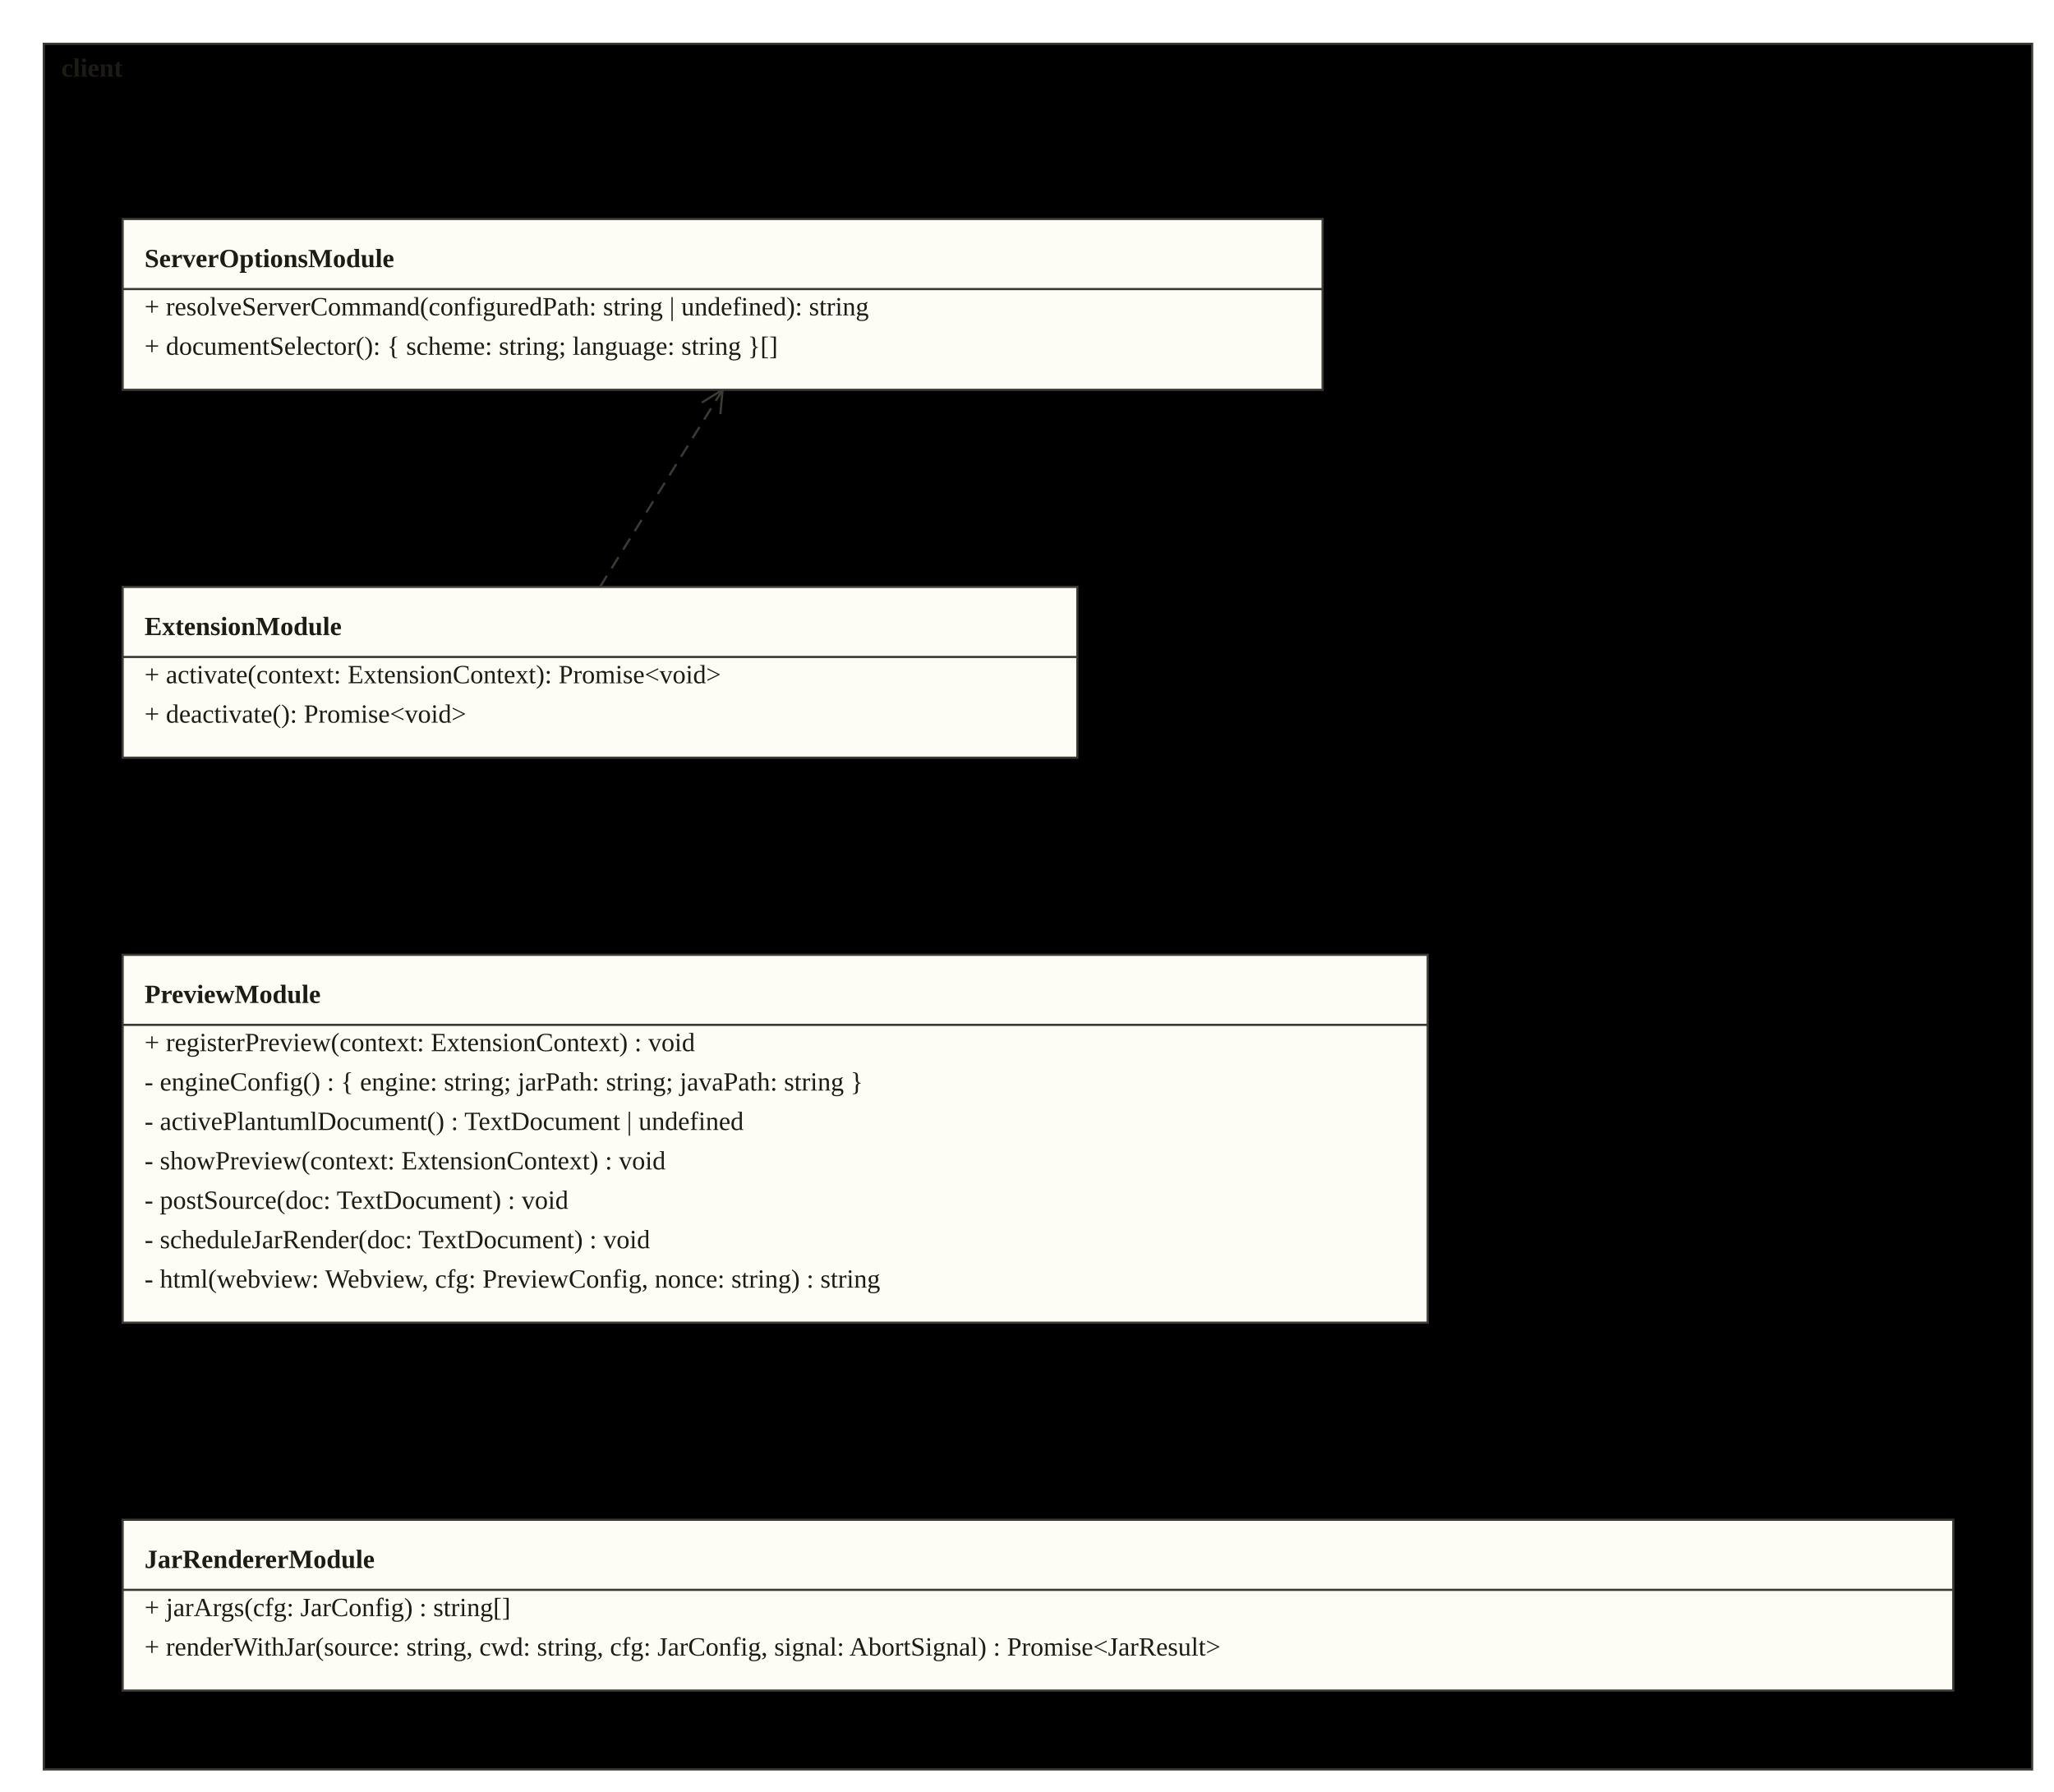
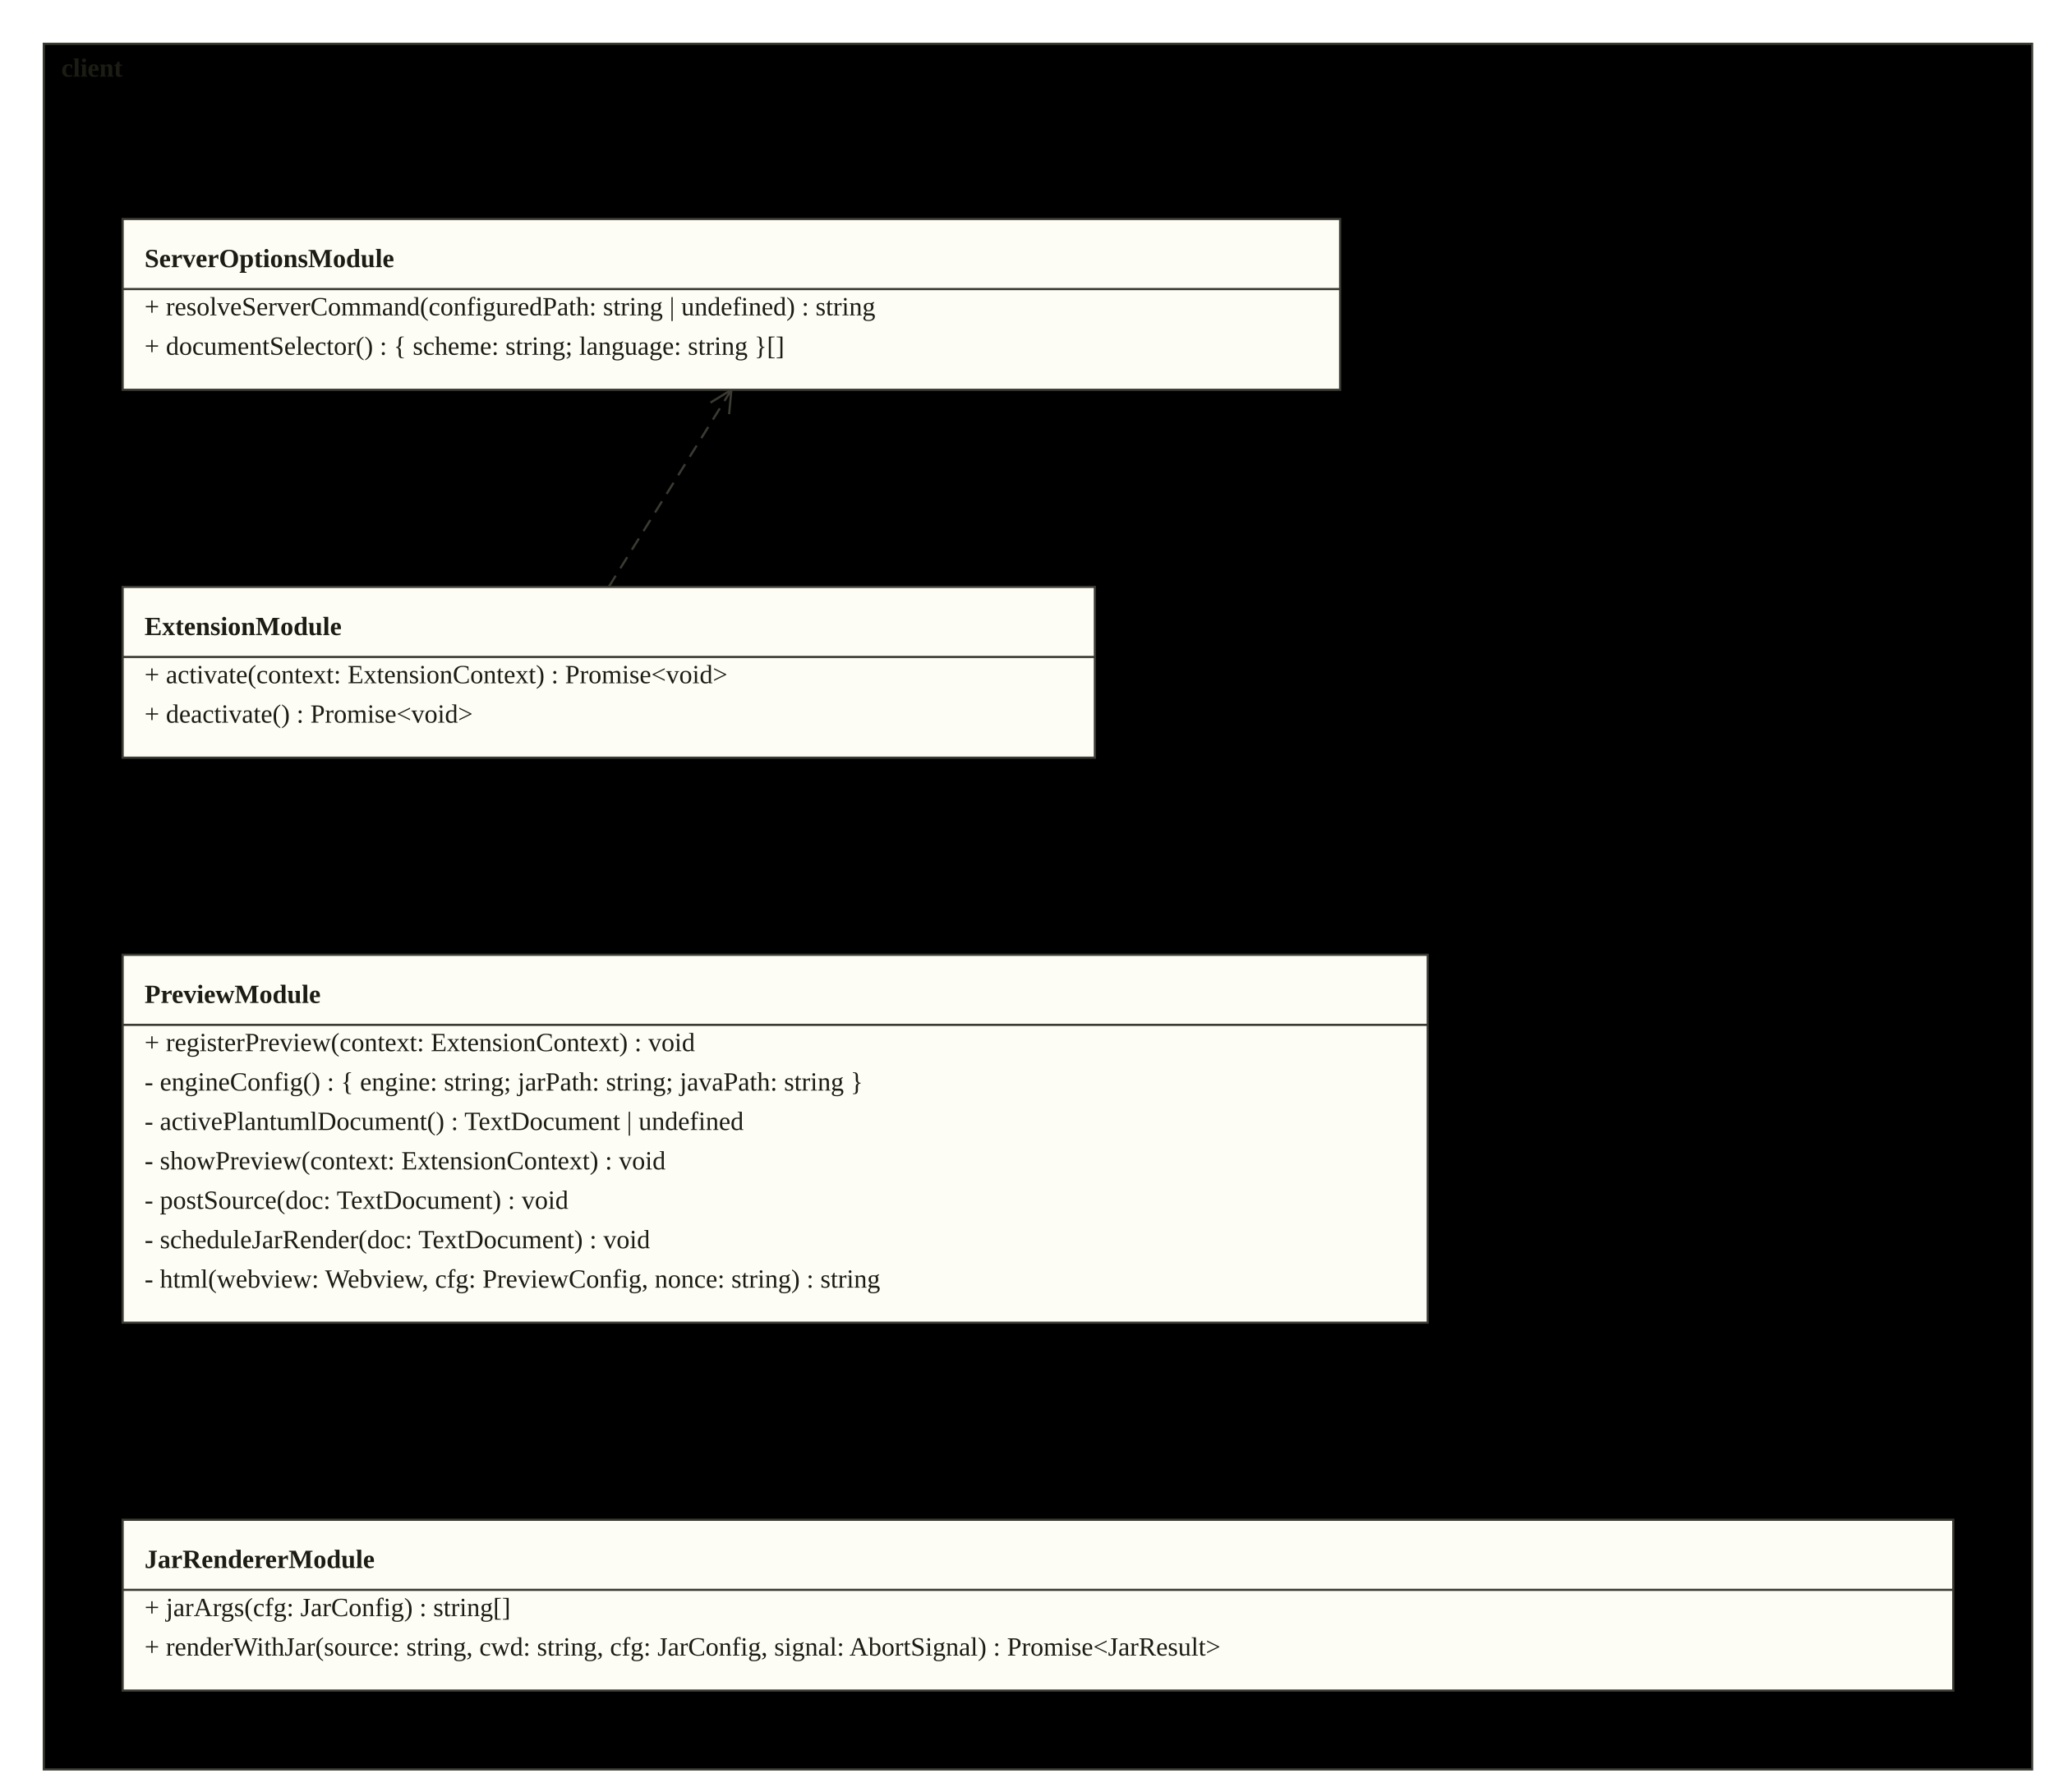
<svg xmlns="http://www.w3.org/2000/svg" viewBox="-10 -10 938 818" width="938" height="818" class="pr-diagram" role="img">
  <style>
  :root { color-scheme: light dark; }
  .pr-diagram { font-family: var(--pr-font, ui-monospace, monospace); font-size: 12px; }
  .pr-box rect { fill: var(--pr-box-fill, #fdfdf6); stroke: var(--pr-stroke, #3b3b33); }
  .pr-container &gt; rect { fill: var(--pr-container-fill, none); stroke: var(--pr-stroke, #3b3b33); stroke-dasharray: none; }
  .pr-note rect { fill: var(--pr-note-fill, #fbf6d9); stroke: var(--pr-stroke, #3b3b33); }
  text { fill: var(--pr-text, #1c1c14); }
  .pr-header { font-weight: 600; }
  .pr-abstract .pr-header { font-style: italic; }
  .pr-sep { stroke: var(--pr-stroke, #3b3b33); }
  .pr-edge { stroke: var(--pr-stroke, #3b3b33); fill: none; }
  .pr-edge-realization, .pr-edge-dependency, .pr-edge-attachment { stroke-dasharray: 6 4; }
</style>
  <defs>
    <marker id="pr-tri" viewBox="0 0 14 12" refX="13" refY="6" markerWidth="14" markerHeight="12" orient="auto">
      <path d="M1,1 L13,6 L1,11 Z" fill="var(--pr-box-fill, #fdfdf6)" stroke="var(--pr-stroke, #3b3b33)" />
    </marker>
    <marker id="pr-diamond-filled" viewBox="0 0 16 10" refX="15" refY="5" markerWidth="16" markerHeight="10" orient="auto">
      <path d="M1,5 L8,1 L15,5 L8,9 Z" fill="var(--pr-stroke, #3b3b33)" />
    </marker>
    <marker id="pr-diamond" viewBox="0 0 16 10" refX="15" refY="5" markerWidth="16" markerHeight="10" orient="auto">
      <path d="M1,5 L8,1 L15,5 L8,9 Z" fill="var(--pr-box-fill, #fdfdf6)" stroke="var(--pr-stroke, #3b3b33)" />
    </marker>
    <marker id="pr-arrow" viewBox="0 0 12 12" refX="11" refY="6" markerWidth="12" markerHeight="12" orient="auto">
      <path d="M1,1 L11,6 L1,11" fill="none" stroke="var(--pr-stroke, #3b3b33)" />
    </marker>
  </defs>
  <g id="client.serverOptions" class="pr-container pr-classifier-namespace">
-     <rect x="28" y="50" width="584" height="136" />
+     <rect x="28" y="50" width="592" height="136" />
    <text class="pr-header" x="36" y="65">serverOptions</text>
  </g>
  <g id="client.extension" class="pr-container pr-classifier-namespace">
-     <rect x="28" y="218" width="472" height="136" />
+     <rect x="28" y="218" width="480" height="136" />
    <text class="pr-header" x="36" y="233">extension</text>
  </g>
  <g id="client.preview" class="pr-container pr-classifier-namespace">
    <rect x="28" y="386" width="632" height="226" />
    <text class="pr-header" x="36" y="401">preview</text>
  </g>
  <g id="client.jarRenderer" class="pr-container pr-classifier-namespace">
    <rect x="28" y="644" width="872" height="136" />
    <text class="pr-header" x="36" y="659">jarRenderer</text>
  </g>
  <g id="client" class="pr-container pr-classifier-namespace">
    <rect x="10" y="10" width="908" height="788" />
    <text class="pr-header" x="18" y="25">client</text>
  </g>
-   <path class="pr-edge pr-edge-dependency" data-from="client.extension.ExtensionModule" data-to="client.serverOptions.ServerOptionsModule" d="M264,258 L320,168" marker-end="url(#pr-arrow)" />
+   <path class="pr-edge pr-edge-dependency" data-from="client.extension.ExtensionModule" data-to="client.serverOptions.ServerOptionsModule" d="M268,258 L324,168" marker-end="url(#pr-arrow)" />
  <g id="client.serverOptions.ServerOptionsModule" class="pr-box pr-classifier-class">
-     <rect x="46" y="90" width="548" height="78" />
+     <rect x="46" y="90" width="556" height="78" />
    <text class="pr-header" x="56" y="112">ServerOptionsModule</text>
-     <line class="pr-sep" x1="46" y1="122" x2="594" y2="122" />
-     <text x="56" y="134">+ resolveServerCommand(configuredPath: string | undefined): string</text>
-     <text x="56" y="152">+ documentSelector(): { scheme: string; language: string }[]</text>
+     <line class="pr-sep" x1="46" y1="122" x2="602" y2="122" />
+     <text x="56" y="134">+ resolveServerCommand(configuredPath: string | undefined) : string</text>
+     <text x="56" y="152">+ documentSelector() : { scheme: string; language: string }[]</text>
  </g>
  <g id="client.extension.ExtensionModule" class="pr-box pr-classifier-class">
-     <rect x="46" y="258" width="436" height="78" />
+     <rect x="46" y="258" width="444" height="78" />
    <text class="pr-header" x="56" y="280">ExtensionModule</text>
-     <line class="pr-sep" x1="46" y1="290" x2="482" y2="290" />
-     <text x="56" y="302">+ activate(context: ExtensionContext): Promise&lt;void&gt;</text>
-     <text x="56" y="320">+ deactivate(): Promise&lt;void&gt;</text>
+     <line class="pr-sep" x1="46" y1="290" x2="490" y2="290" />
+     <text x="56" y="302">+ activate(context: ExtensionContext) : Promise&lt;void&gt;</text>
+     <text x="56" y="320">+ deactivate() : Promise&lt;void&gt;</text>
  </g>
  <g id="client.preview.PreviewModule" class="pr-box pr-classifier-class">
    <rect x="46" y="426" width="596" height="168" />
    <text class="pr-header" x="56" y="448">PreviewModule</text>
    <line class="pr-sep" x1="46" y1="458" x2="642" y2="458" />
    <text x="56" y="470">+ registerPreview(context: ExtensionContext) : void</text>
    <text x="56" y="488">- engineConfig() : { engine: string; jarPath: string; javaPath: string }</text>
    <text x="56" y="506">- activePlantumlDocument() : TextDocument | undefined</text>
    <text x="56" y="524">- showPreview(context: ExtensionContext) : void</text>
    <text x="56" y="542">- postSource(doc: TextDocument) : void</text>
    <text x="56" y="560">- scheduleJarRender(doc: TextDocument) : void</text>
    <text x="56" y="578">- html(webview: Webview, cfg: PreviewConfig, nonce: string) : string</text>
  </g>
  <g id="client.jarRenderer.JarRendererModule" class="pr-box pr-classifier-class">
    <rect x="46" y="684" width="836" height="78" />
    <text class="pr-header" x="56" y="706">JarRendererModule</text>
    <line class="pr-sep" x1="46" y1="716" x2="882" y2="716" />
    <text x="56" y="728">+ jarArgs(cfg: JarConfig) : string[]</text>
    <text x="56" y="746">+ renderWithJar(source: string, cwd: string, cfg: JarConfig, signal: AbortSignal) : Promise&lt;JarResult&gt;</text>
  </g>
</svg>
